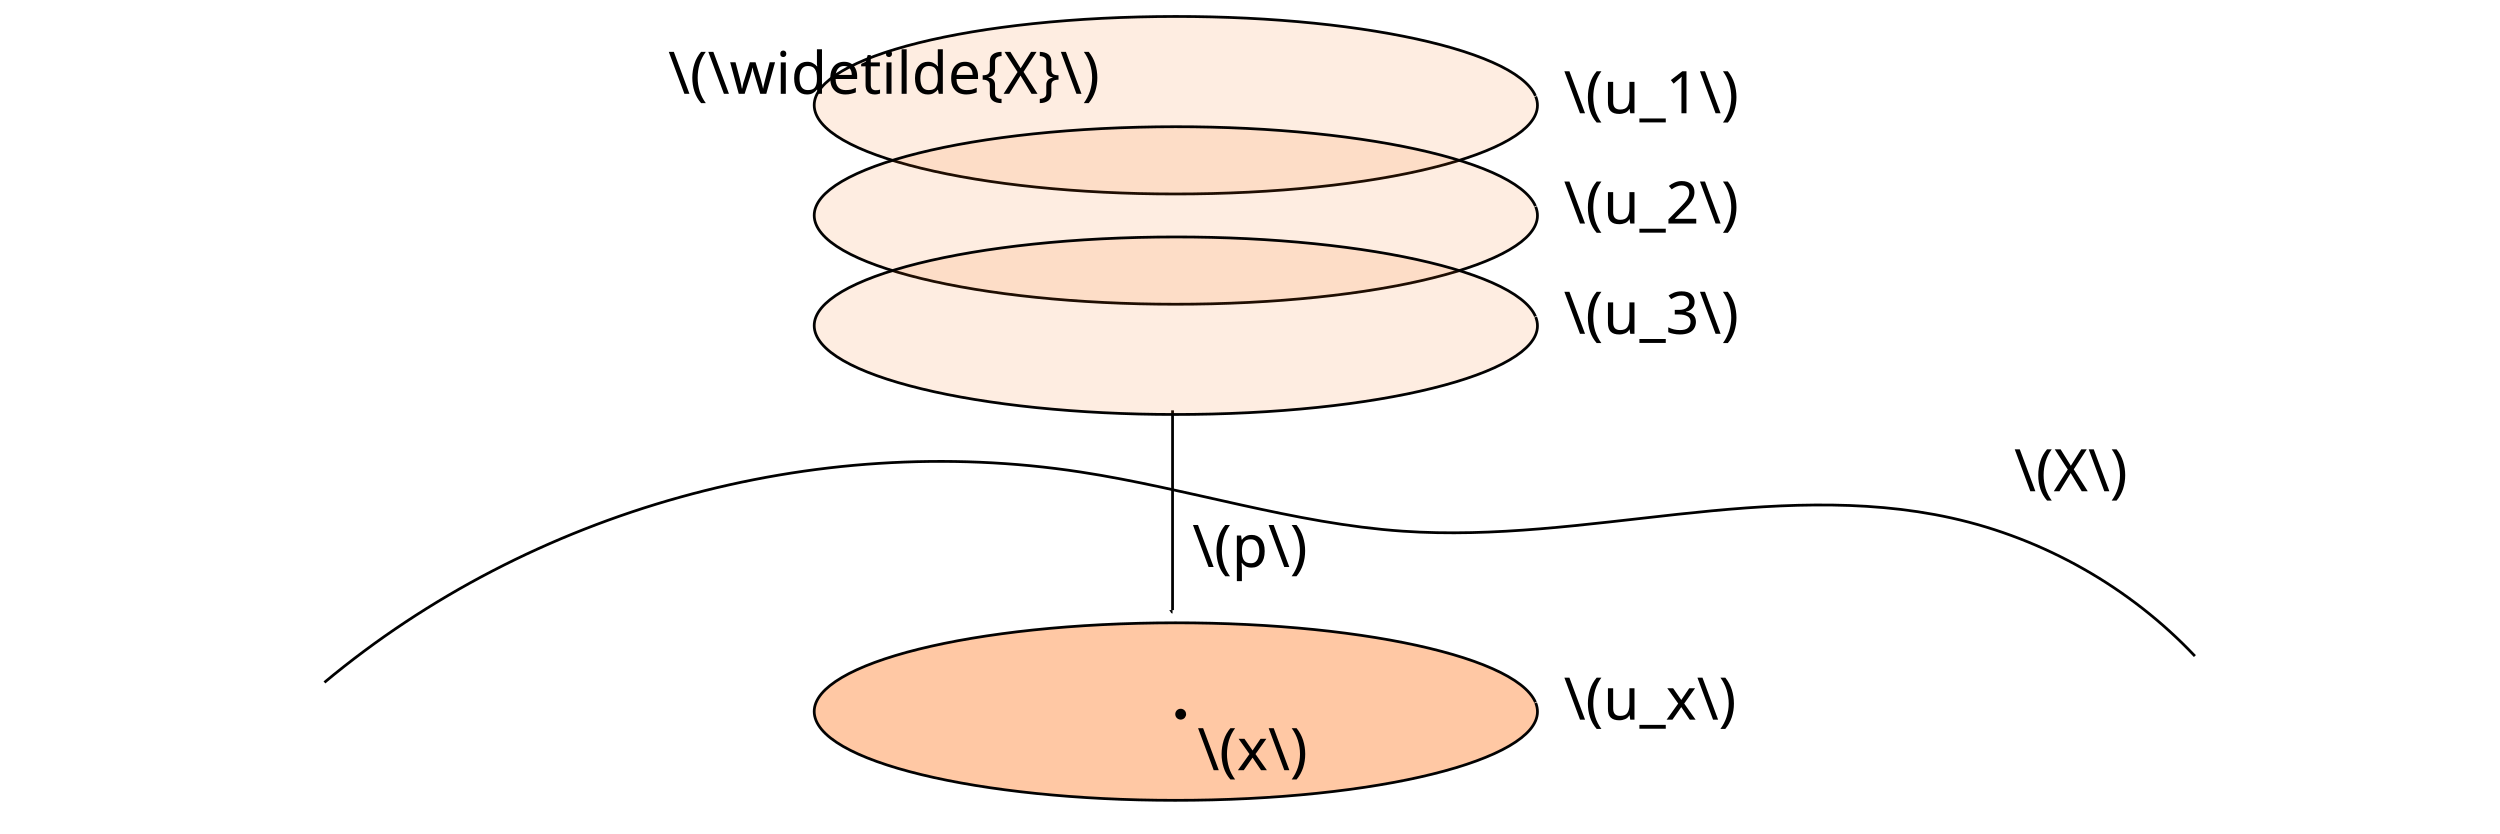
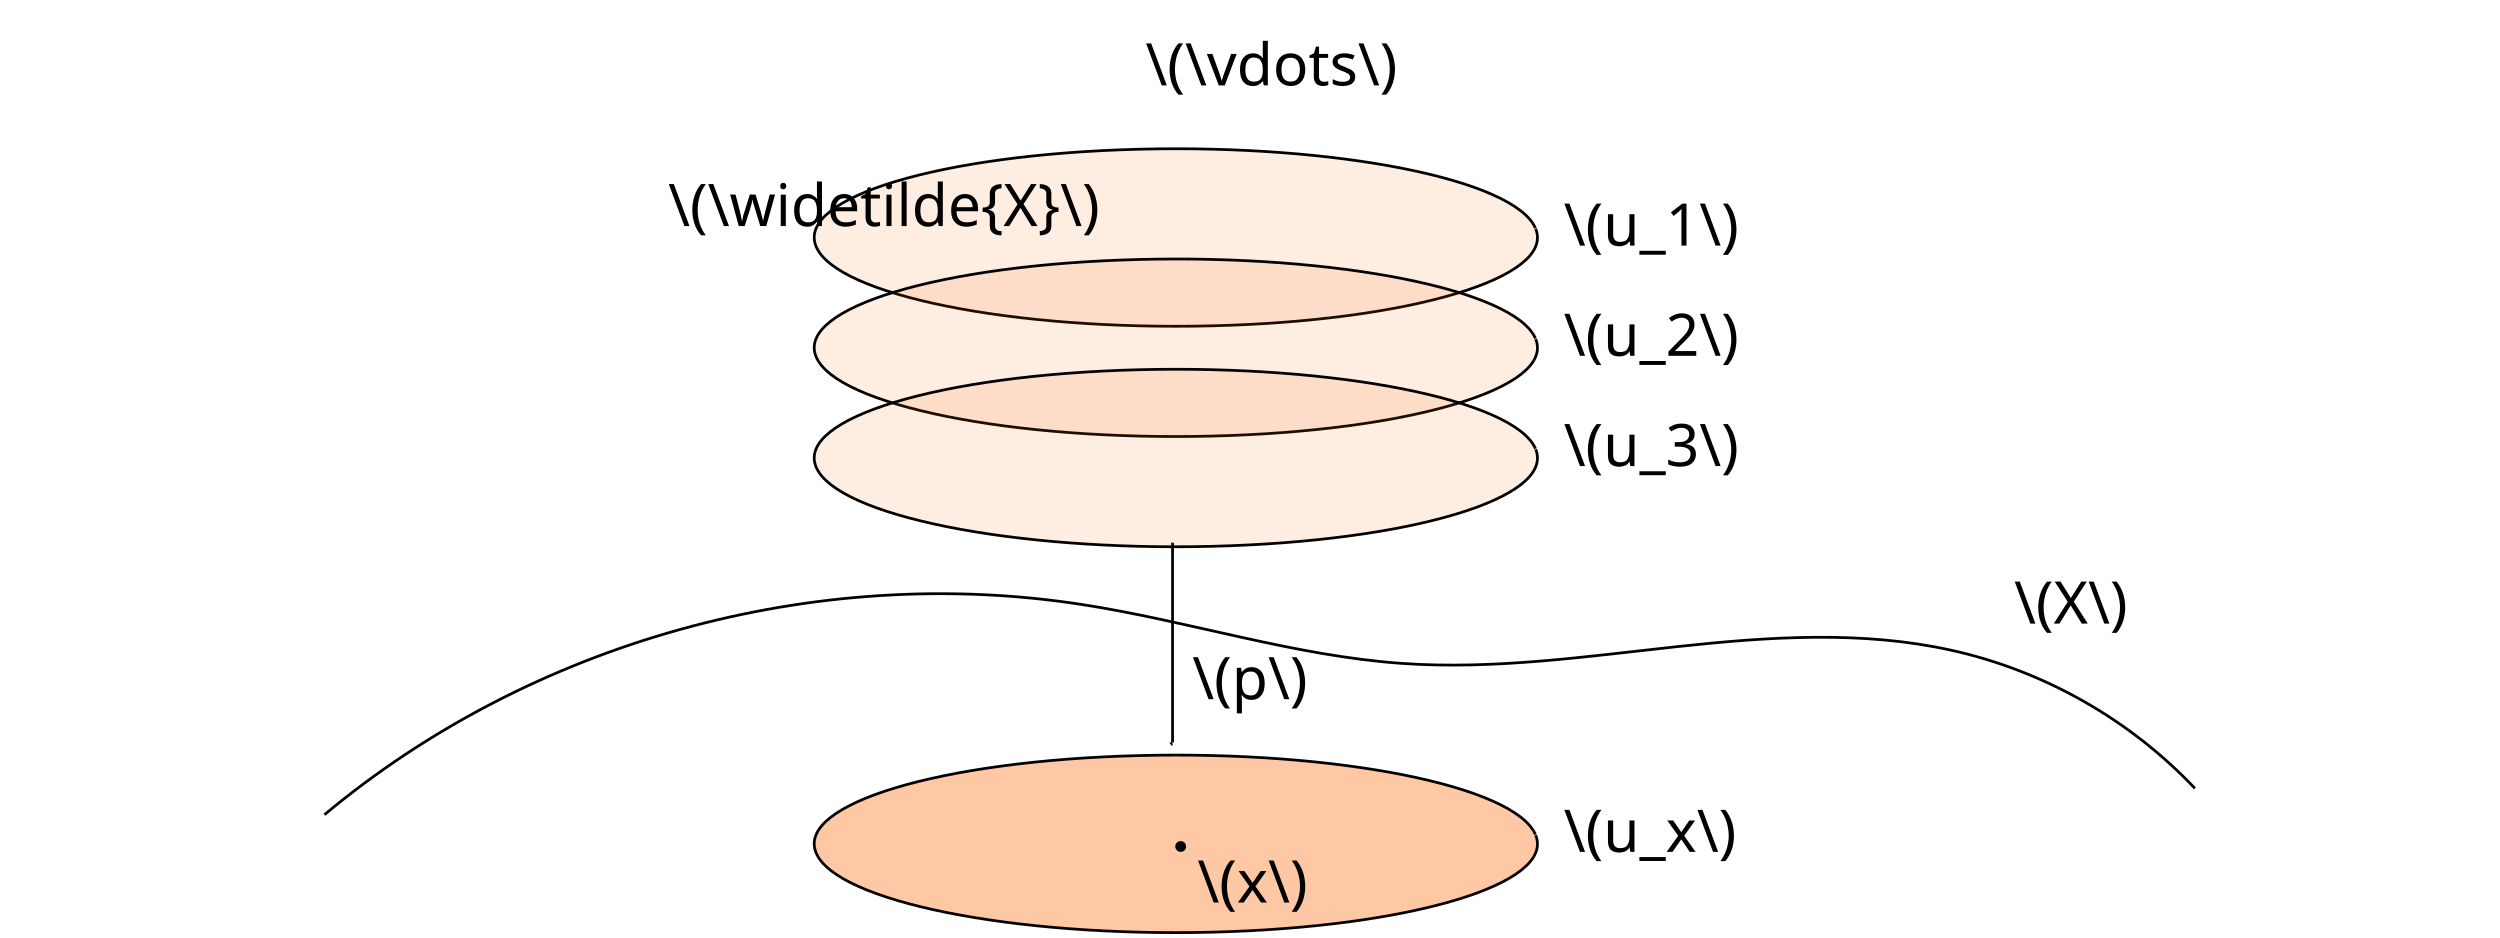
- <svg xmlns="http://www.w3.org/2000/svg" width="240mm" height="80mm" viewBox="0 0 240 80" version="1.1" id="svg8">
+ <svg xmlns="http://www.w3.org/2000/svg" width="240mm" height="90mm" viewBox="0 0 240 90" version="1.1" id="svg8">
  <defs id="defs2">
    <marker style="overflow:visible" id="Arrow1Lend" refX="0" refY="0" orient="auto">
      <path transform="matrix(-0.8,0,0,-0.8,-10,0)" style="fill:context-stroke;fill-rule:evenodd;stroke:context-stroke;stroke-width:1pt" d="M 0,0 5,-5 -12.5,0 5,5 Z" id="path5253" />
    </marker>
    <marker id="marker-arrow-1.0" orient="auto-start-reverse" refY="0" refX="0" markerHeight="3" markerWidth="2">
      <g transform="scale(1.393333)" id="g1002">
-         <path d="M -1.554,2.072 C -1.425,1.295 0,0.13 0.389,0 0,-0.13 -1.425,-1.295 -1.554,-2.072" style="fill:none;stroke:#000000;stroke-width:{0.6};stroke-linecap:round;stroke-linejoin:round;stroke-miterlimit:10;stroke-dasharray:none;stroke-opacity:1�        inkscape:connector-curvature=" id="path1000" />
+         <path d="M -1.554,2.072 C -1.425,1.295 0,0.13 0.389,0 0,-0.13 -1.425,-1.295 -1.554,-2.072" style="fill:none;stroke:#000000;stroke-linecap:round;stroke-linejoin:round;stroke-miterlimit:10;stroke-dasharray:none;stroke-opacity:1" id="path1000" />
+ 
0" /&gt;
   </g>
    </marker>
  </defs>
  <g id="layer1" transform="translate(0,-177)">
-     <path style="fill:none;stroke:black;stroke-width:0.265;stroke-linecap:butt;stroke-linejoin:miter;stroke-opacity:1;stroke-dasharray:none;fill-opacity:1;marker-start:none;marker-end:none" d="m 31.146,242.509 c 19.879,-16.571 47.002,-24.118 72.583,-20.197 10.369,1.589 20.462,4.957 30.927,5.68 8.798,0.609 17.601,-0.669 26.369,-1.617 8.768,-0.948 17.724,-1.558 26.333,0.355 8.868,1.97 17.115,6.651 23.353,13.254" id="path856" />
-     <path style="font-variation-settings:normal;opacity:0.99;vector-effect:none;fill:#ff6402;fill-opacity:0.361;fill-rule:evenodd;stroke:black;stroke-width:0.265;stroke-linecap:butt;stroke-linejoin:round;stroke-miterlimit:4;stroke-dasharray:none;stroke-dashoffset:0;stroke-opacity:1;-inkscape-stroke:none;stop-color:#000000;stop-opacity:1;marker-start:none;marker-end:none" id="path882" d="m 147.427,244.475 a 34.714,8.521 0 0 1 -31.078,9.314 34.714,8.521 0 0 1 -38.002,-7.612 34.714,8.521 0 0 1 30.945,-9.341 34.714,8.521 0 0 1 38.11,7.579" />
-     <path style="font-variation-settings:normal;opacity:0.99;vector-effect:none;fill:#f76608;fill-opacity:0.12;fill-rule:evenodd;stroke:black;stroke-width:0.265;stroke-linecap:butt;stroke-linejoin:round;stroke-miterlimit:4;stroke-dasharray:none;stroke-dashoffset:0;stroke-opacity:1;-inkscape-stroke:none;stop-color:#000000;stop-opacity:1;marker-start:none;marker-end:none" id="path991" d="m 147.427,186.266 a 34.714,8.521 0 0 1 -31.078,9.314 34.714,8.521 0 0 1 -38.002,-7.612 34.714,8.521 0 0 1 30.945,-9.341 34.714,8.521 0 0 1 38.11,7.579" />
-     <text xml:space="preserve" style="font-size:5.644px;line-height:1.25;font-family:sans-serif;letter-spacing:0px;word-spacing:0px;stroke-width:0.265" x="193.353" y="224.167" id="text2191">
-       <tspan id="tspan2189" style="stroke-width:0.265" x="193.353" y="224.167">\(X\)</tspan>
+     <path style="fill:none;fill-opacity:1;stroke:#000000;stroke-width:0.265;stroke-linecap:butt;stroke-linejoin:miter;stroke-dasharray:none;stroke-opacity:1;marker-start:none;marker-end:none" d="m 31.146,255.209 c 19.879,-16.571 47.002,-24.118 72.583,-20.197 10.369,1.589 20.462,4.957 30.927,5.68 8.798,0.609 17.601,-0.669 26.369,-1.617 8.768,-0.948 17.724,-1.558 26.333,0.355 8.868,1.97 17.115,6.651 23.353,13.254" id="path856" />
+     <path style="font-variation-settings:normal;opacity:0.99;vector-effect:none;fill:#ff6402;fill-opacity:0.361;fill-rule:evenodd;stroke:#000000;stroke-width:0.265;stroke-linecap:butt;stroke-linejoin:round;stroke-miterlimit:4;stroke-dasharray:none;stroke-dashoffset:0;stroke-opacity:1;-inkscape-stroke:none;marker-start:none;marker-end:none;stop-color:#000000;stop-opacity:1" id="path882" d="m 147.427,257.175 a 34.714,8.521 0 0 1 -31.078,9.314 34.714,8.521 0 0 1 -38.002,-7.612 34.714,8.521 0 0 1 30.945,-9.341 34.714,8.521 0 0 1 38.11,7.579" />
+     <path style="font-variation-settings:normal;opacity:0.99;vector-effect:none;fill:#f76608;fill-opacity:0.12;fill-rule:evenodd;stroke:#000000;stroke-width:0.265;stroke-linecap:butt;stroke-linejoin:round;stroke-miterlimit:4;stroke-dasharray:none;stroke-dashoffset:0;stroke-opacity:1;-inkscape-stroke:none;marker-start:none;marker-end:none;stop-color:#000000;stop-opacity:1" id="path991" d="m 147.427,198.966 a 34.714,8.521 0 0 1 -31.078,9.314 34.714,8.521 0 0 1 -38.002,-7.612 34.714,8.521 0 0 1 30.945,-9.341 34.714,8.521 0 0 1 38.11,7.579" />
+     <text xml:space="preserve" style="font-size:5.644px;line-height:1.25;font-family:sans-serif;letter-spacing:0px;word-spacing:0px;stroke-width:0.265" x="193.353" y="236.867" id="text2191">
+       <tspan id="tspan2189" style="stroke-width:0.265" x="193.353" y="236.867">\(X\)</tspan>
    </text>
-     <text xml:space="preserve" style="font-size:5.644px;line-height:1.25;font-family:sans-serif;letter-spacing:0px;word-spacing:0px;stroke-width:0.265" x="64.139" y="186.004" id="text2191-3">
-       <tspan id="tspan2189-6" style="stroke-width:0.265" x="64.139" y="186.004">\(\widetilde{X}\)</tspan>
+     <text xml:space="preserve" style="font-size:5.644px;line-height:1.25;font-family:sans-serif;letter-spacing:0px;word-spacing:0px;stroke-width:0.265" x="64.139" y="198.704" id="text2191-3">
+       <tspan id="tspan2189-6" style="stroke-width:0.265" x="64.139" y="198.704">\(\widetilde{X}\)</tspan>
    </text>
-     <text xml:space="preserve" style="font-size:5.644px;line-height:1.25;font-family:sans-serif;letter-spacing:0px;word-spacing:0px;stroke-width:0.265" x="150.119" y="187.876" id="text3427">
-       <tspan id="tspan3425" style="stroke-width:0.265" x="150.119" y="187.876">\(u_1\)</tspan>
+     <text xml:space="preserve" style="font-size:5.644px;line-height:1.25;font-family:sans-serif;letter-spacing:0px;word-spacing:0px;stroke-width:0.265" x="150.119" y="200.576" id="text3427">
+       <tspan id="tspan3425" style="stroke-width:0.265" x="150.119" y="200.576">\(u_1\)</tspan>
    </text>
-     <path style="fill:none;stroke:black;stroke-width:0.265;stroke-linecap:butt;stroke-linejoin:miter;stroke-opacity:1;marker-end:url(#marker-arrow-1.0);fill-opacity:1;stroke-dasharray:none;marker-start:none" d="m 112.565,216.394 0,19.175" id="path5246" />
-     <text xml:space="preserve" style="font-size:5.644px;line-height:1.25;font-family:sans-serif;letter-spacing:0px;word-spacing:0px;stroke-width:0.265" x="114.459" y="231.426" id="text6136">
-       <tspan id="tspan6134" style="stroke-width:0.265" x="114.459" y="231.426">\(p\)</tspan>
+     <path style="fill:none;fill-opacity:1;stroke:#000000;stroke-width:0.265;stroke-linecap:butt;stroke-linejoin:miter;stroke-dasharray:none;stroke-opacity:1;marker-start:none;marker-end:url(#marker-arrow-1.0)" d="m 112.565,229.094 v 19.175" id="path5246" />
+     <text xml:space="preserve" style="font-size:5.644px;line-height:1.25;font-family:sans-serif;letter-spacing:0px;word-spacing:0px;stroke-width:0.265" x="114.459" y="244.126" id="text6136">
+       <tspan id="tspan6134" style="stroke-width:0.265" x="114.459" y="244.126">\(p\)</tspan>
    </text>
-     <text xml:space="preserve" style="font-size:5.644px;line-height:1.25;font-family:sans-serif;letter-spacing:0px;word-spacing:0px;stroke-width:0.265" x="150.119" y="246.084" id="text7378">
-       <tspan id="tspan7376" style="stroke-width:0.265" x="150.119" y="246.084">\(u_x\)</tspan>
+     <text xml:space="preserve" style="font-size:5.644px;line-height:1.25;font-family:sans-serif;letter-spacing:0px;word-spacing:0px;stroke-width:0.265" x="150.119" y="258.784" id="text7378">
+       <tspan id="tspan7376" style="stroke-width:0.265" x="150.119" y="258.784">\(u_x\)</tspan>
    </text>
-     <path style="font-variation-settings:normal;opacity:0.99;vector-effect:none;fill:#000000;fill-opacity:1;fill-rule:evenodd;stroke:#000000;stroke-width:0.265;stroke-linecap:butt;stroke-linejoin:round;stroke-miterlimit:4;stroke-dasharray:none;stroke-dashoffset:0;stroke-opacity:1;-inkscape-stroke:none;stop-color:#000000;stop-opacity:1" id="path1569" d="m 113.732,245.523 a 0.388,0.388 0 0 1 -0.347,0.424 0.388,0.388 0 0 1 -0.425,-0.347 0.388,0.388 0 0 1 0.346,-0.425 0.388,0.388 0 0 1 0.426,0.345" />
-     <text xml:space="preserve" style="font-size:5.644px;line-height:1.25;font-family:sans-serif;letter-spacing:0px;word-spacing:0px;stroke-width:0.265" x="114.953" y="250.938" id="text2041">
-       <tspan id="tspan2039" style="stroke-width:0.265" x="114.953" y="250.938">\(x\)</tspan>
+     <path style="font-variation-settings:normal;opacity:0.99;vector-effect:none;fill:#000000;fill-opacity:1;fill-rule:evenodd;stroke:#000000;stroke-width:0.265;stroke-linecap:butt;stroke-linejoin:round;stroke-miterlimit:4;stroke-dasharray:none;stroke-dashoffset:0;stroke-opacity:1;-inkscape-stroke:none;stop-color:#000000;stop-opacity:1" id="path1569" d="m 113.732,258.224 a 0.388,0.388 0 0 1 -0.347,0.424 0.388,0.388 0 0 1 -0.425,-0.347 0.388,0.388 0 0 1 0.346,-0.425 0.388,0.388 0 0 1 0.426,0.345" />
+     <text xml:space="preserve" style="font-size:5.644px;line-height:1.25;font-family:sans-serif;letter-spacing:0px;word-spacing:0px;stroke-width:0.265" x="114.953" y="263.638" id="text2041">
+       <tspan id="tspan2039" style="stroke-width:0.265" x="114.953" y="263.638">\(x\)</tspan>
    </text>
-     <path style="font-variation-settings:normal;opacity:0.99;vector-effect:none;fill:#f76608;fill-opacity:0.12;fill-rule:evenodd;stroke:black;stroke-width:0.265;stroke-linecap:butt;stroke-linejoin:round;stroke-miterlimit:4;stroke-dasharray:none;stroke-dashoffset:0;stroke-opacity:1;-inkscape-stroke:none;marker-start:none;marker-end:none;stop-color:#000000;stop-opacity:1" id="path1041" d="m 147.427,196.85 a 34.714,8.521 0 0 1 -31.078,9.314 34.714,8.521 0 0 1 -38.002,-7.612 34.714,8.521 0 0 1 30.945,-9.341 34.714,8.521 0 0 1 38.11,7.579" />
-     <text xml:space="preserve" style="font-size:5.644px;line-height:1.25;font-family:sans-serif;letter-spacing:0px;word-spacing:0px;stroke-width:0.265" x="150.119" y="198.459" id="text1045">
-       <tspan id="tspan1043" style="stroke-width:0.265" x="150.119" y="198.459">\(u_2\)</tspan>
+     <path style="font-variation-settings:normal;opacity:0.99;vector-effect:none;fill:#f76608;fill-opacity:0.12;fill-rule:evenodd;stroke:#000000;stroke-width:0.265;stroke-linecap:butt;stroke-linejoin:round;stroke-miterlimit:4;stroke-dasharray:none;stroke-dashoffset:0;stroke-opacity:1;-inkscape-stroke:none;marker-start:none;marker-end:none;stop-color:#000000;stop-opacity:1" id="path1041" d="m 147.427,209.55 a 34.714,8.521 0 0 1 -31.078,9.314 34.714,8.521 0 0 1 -38.002,-7.612 34.714,8.521 0 0 1 30.945,-9.341 34.714,8.521 0 0 1 38.11,7.579" />
+     <text xml:space="preserve" style="font-size:5.644px;line-height:1.25;font-family:sans-serif;letter-spacing:0px;word-spacing:0px;stroke-width:0.265" x="150.119" y="211.159" id="text1045">
+       <tspan id="tspan1043" style="stroke-width:0.265" x="150.119" y="211.159">\(u_2\)</tspan>
    </text>
-     <path style="font-variation-settings:normal;opacity:0.99;vector-effect:none;fill:#f76608;fill-opacity:0.12;fill-rule:evenodd;stroke:black;stroke-width:0.265;stroke-linecap:butt;stroke-linejoin:round;stroke-miterlimit:4;stroke-dasharray:none;stroke-dashoffset:0;stroke-opacity:1;-inkscape-stroke:none;marker-start:none;marker-end:none;stop-color:#000000;stop-opacity:1" id="path1047" d="m 147.427,207.433 a 34.714,8.521 0 0 1 -31.078,9.314 34.714,8.521 0 0 1 -38.002,-7.612 34.714,8.521 0 0 1 30.945,-9.341 34.714,8.521 0 0 1 38.11,7.579" />
-     <text xml:space="preserve" style="font-size:5.644px;line-height:1.25;font-family:sans-serif;letter-spacing:0px;word-spacing:0px;stroke-width:0.265" x="150.119" y="209.043" id="text1051">
-       <tspan id="tspan1049" style="stroke-width:0.265" x="150.119" y="209.043">\(u_3\)</tspan>
+     <path style="font-variation-settings:normal;opacity:0.99;vector-effect:none;fill:#f76608;fill-opacity:0.12;fill-rule:evenodd;stroke:#000000;stroke-width:0.265;stroke-linecap:butt;stroke-linejoin:round;stroke-miterlimit:4;stroke-dasharray:none;stroke-dashoffset:0;stroke-opacity:1;-inkscape-stroke:none;marker-start:none;marker-end:none;stop-color:#000000;stop-opacity:1" id="path1047" d="m 147.427,220.133 a 34.714,8.521 0 0 1 -31.078,9.314 34.714,8.521 0 0 1 -38.002,-7.612 34.714,8.521 0 0 1 30.945,-9.341 34.714,8.521 0 0 1 38.11,7.579" />
+     <text xml:space="preserve" style="font-size:5.644px;line-height:1.25;font-family:sans-serif;letter-spacing:0px;word-spacing:0px;stroke-width:0.265" x="150.119" y="221.743" id="text1051">
+       <tspan id="tspan1049" style="stroke-width:0.265" x="150.119" y="221.743">\(u_3\)</tspan>
+     </text>
+     <text xml:space="preserve" style="font-size:5.644px;line-height:1.25;font-family:sans-serif;letter-spacing:0px;word-spacing:0px;stroke-width:0.265" x="109.966" y="185.192" id="text1156">
+       <tspan id="tspan1154" style="stroke-width:0.265" x="109.966" y="185.192">\(\vdots\)</tspan>
    </text>
  </g>
</svg>
